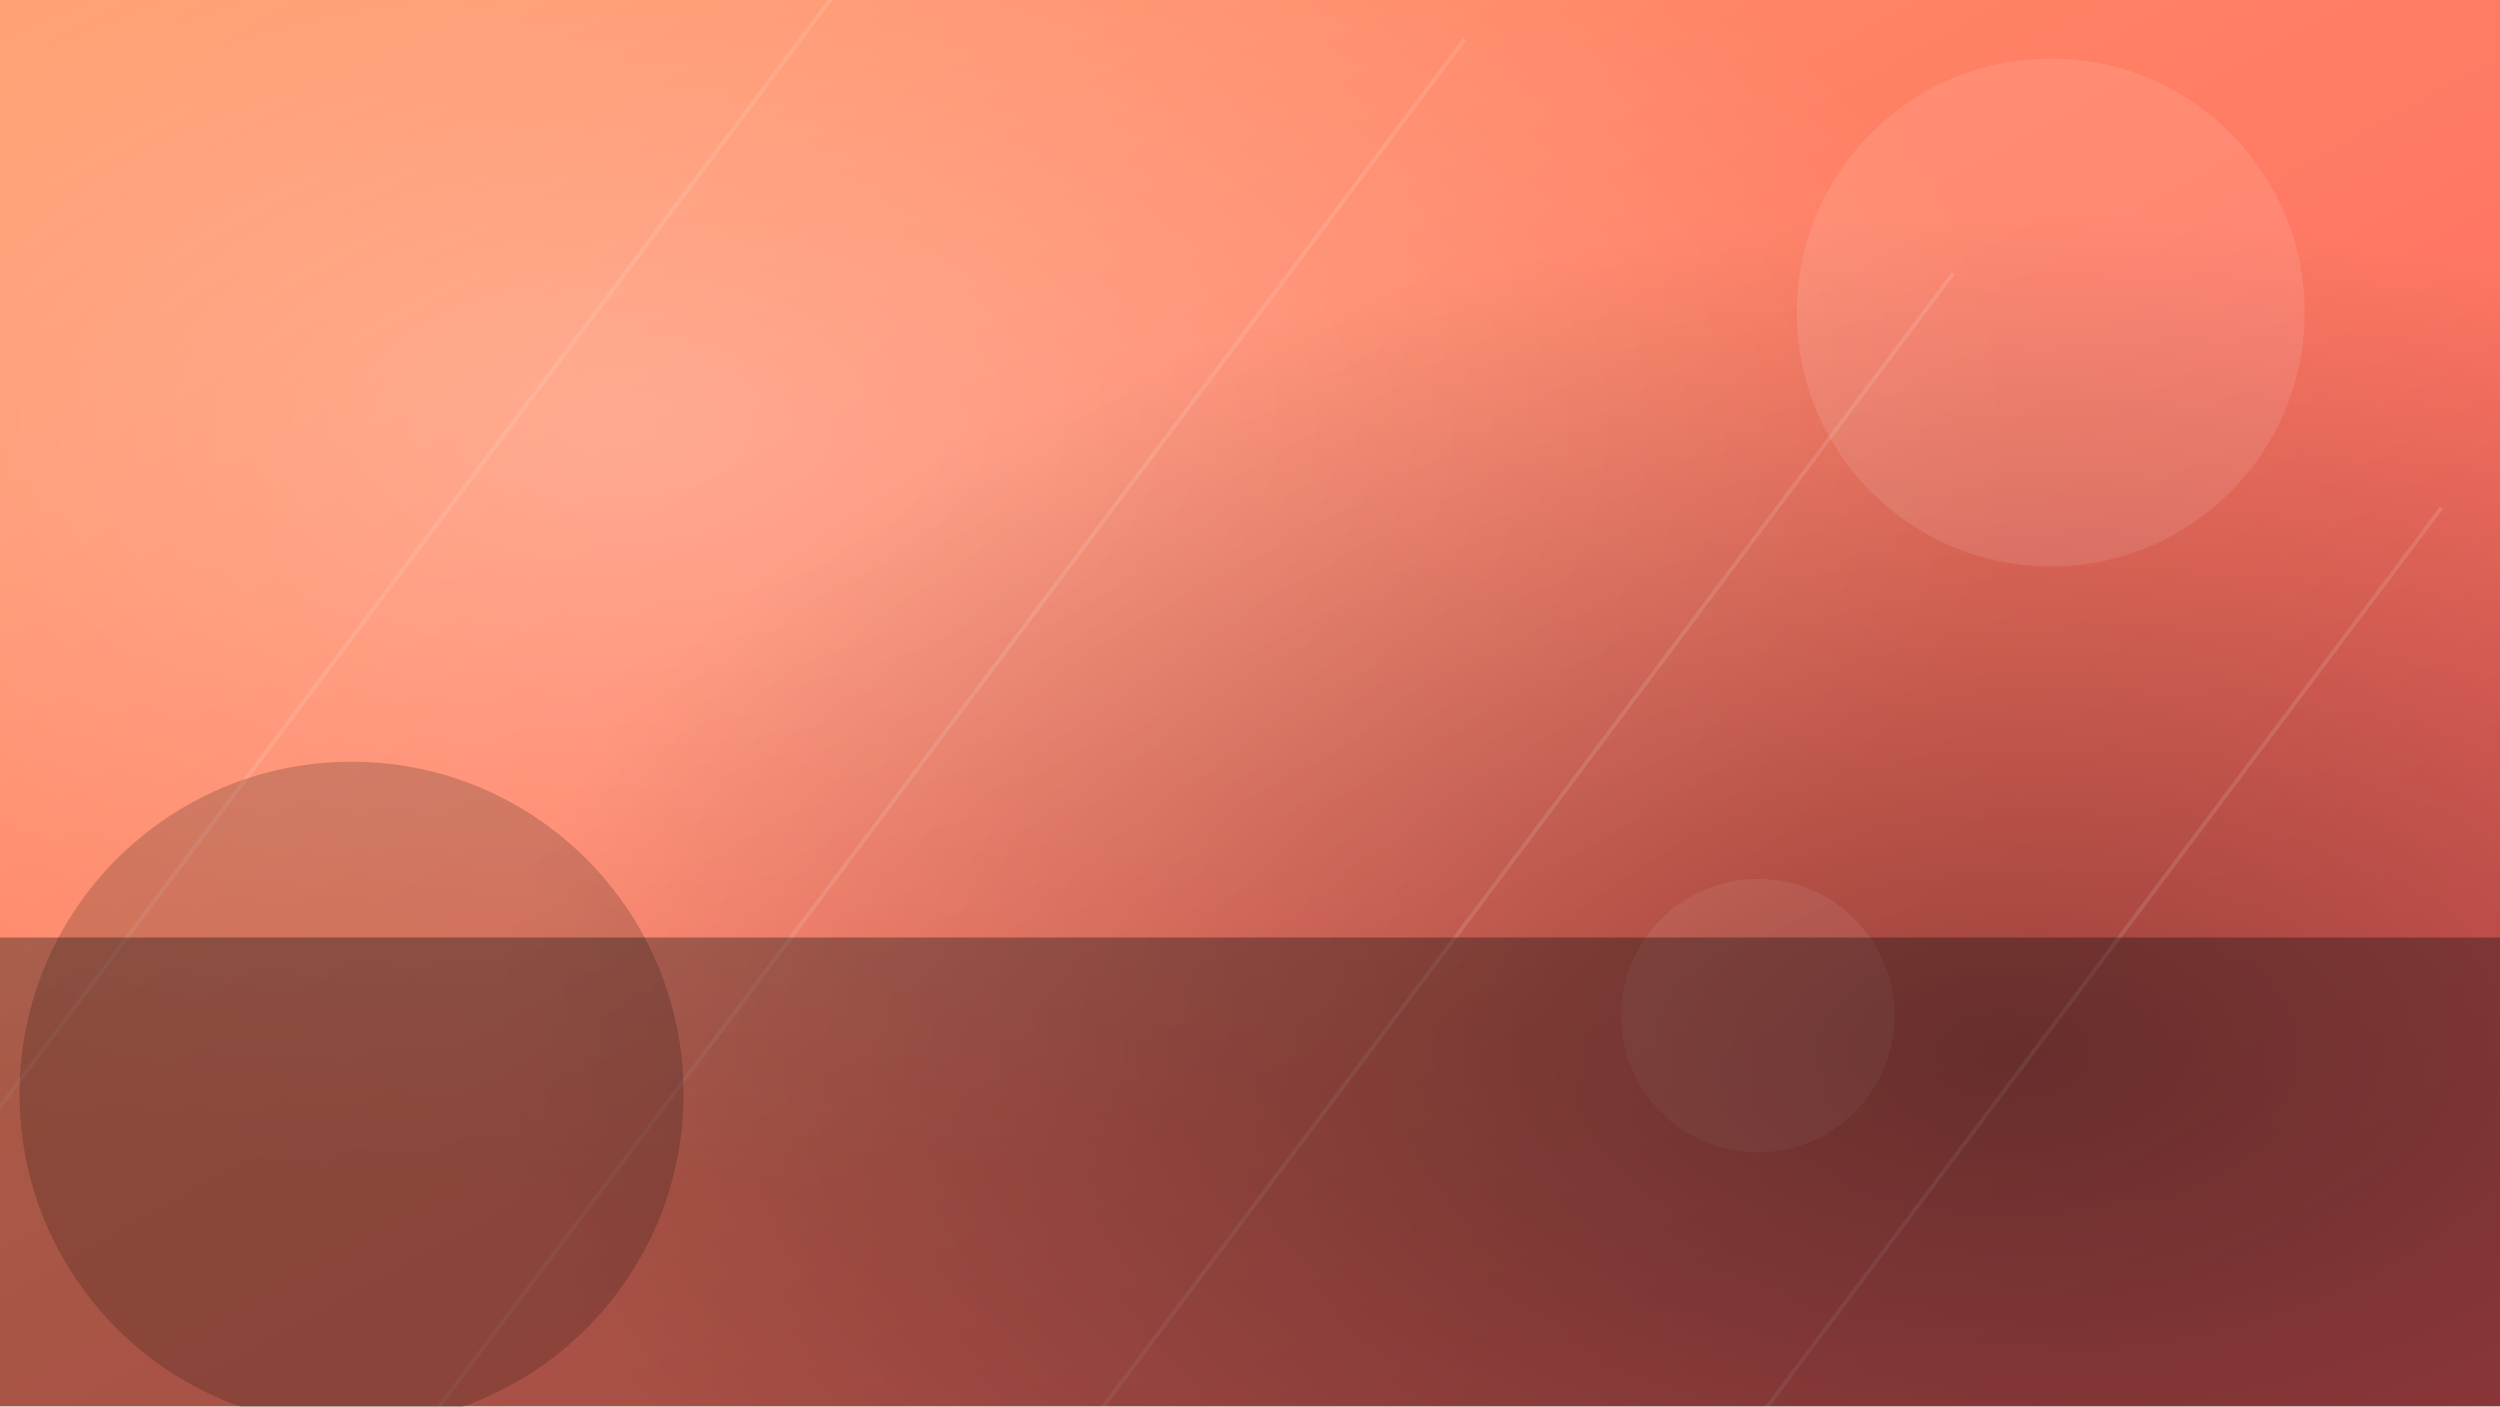
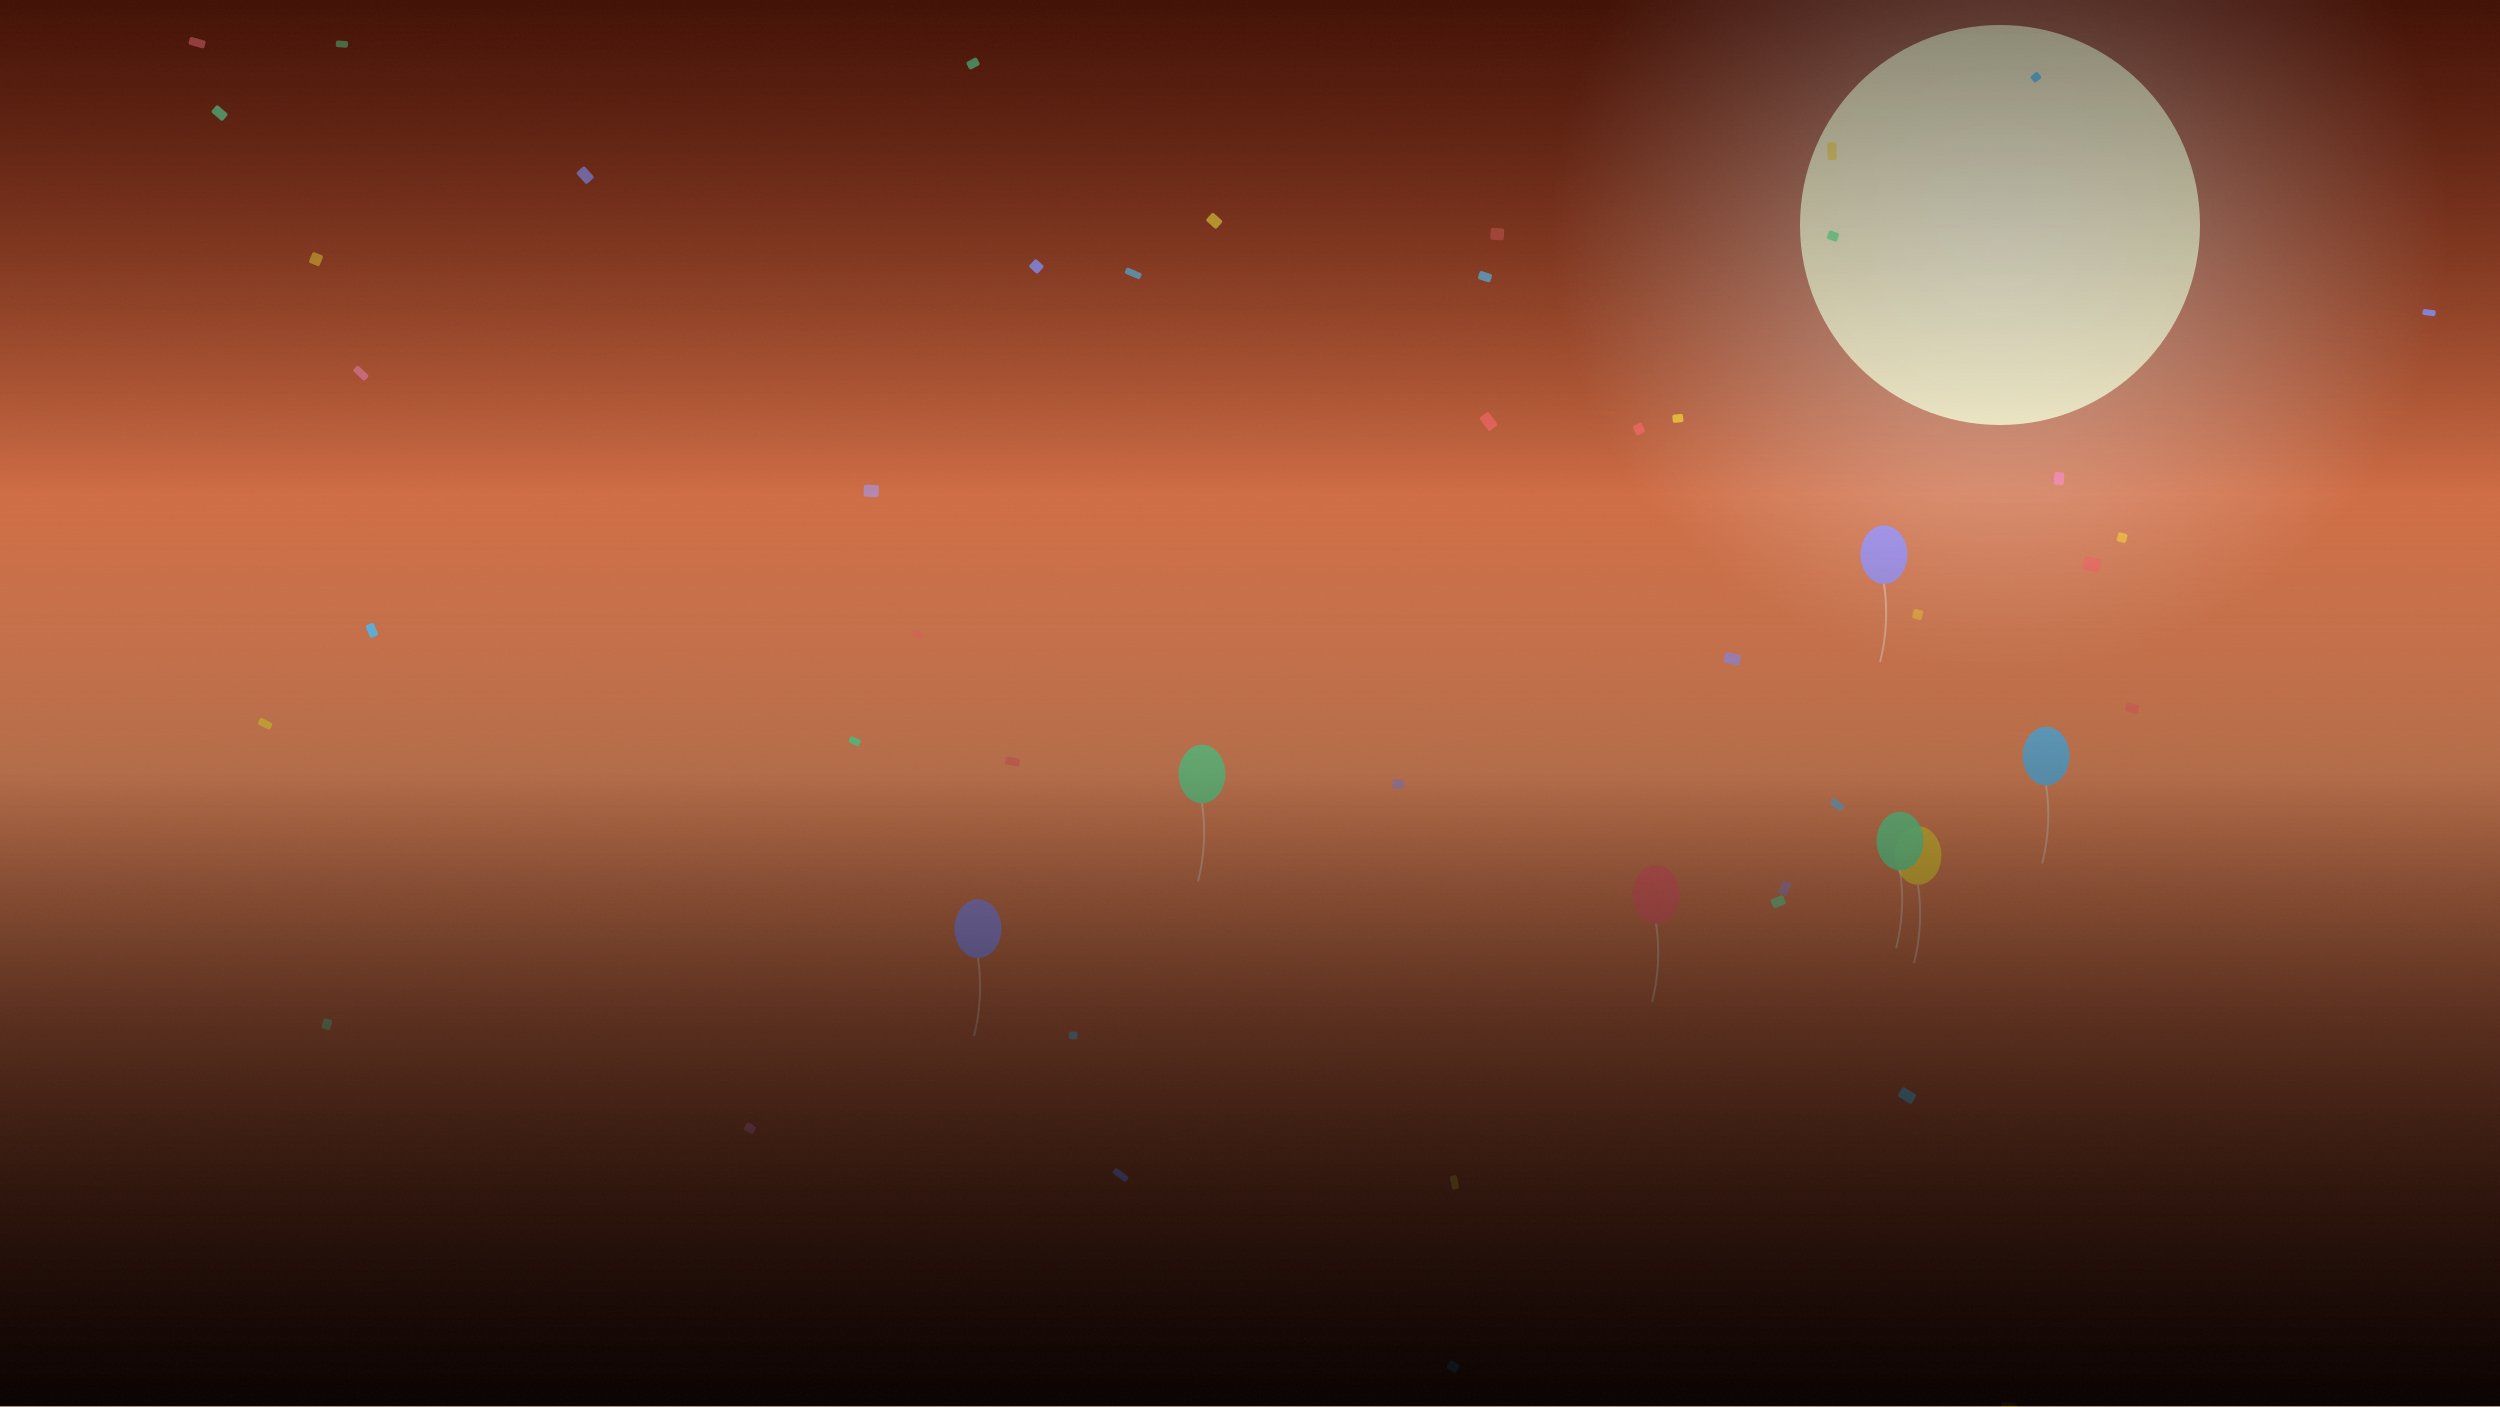
<svg xmlns="http://www.w3.org/2000/svg" width="1280" height="720" viewBox="0 0 1280 720">
  <defs>
-     <linearGradient id="bg" x1="0" y1="0" x2="1" y2="1">
-       <stop offset="0" stop-color="#ff9966" />
-       <stop offset="1" stop-color="#ff5e62" />
+     <linearGradient id="sky" x1="0" y1="0" x2="0" y2="1">
+       <stop offset="0" stop-color="#7a1f0a" />
+       <stop offset="0.55" stop-color="#ff9966" />
+       <stop offset="1" stop-color="#7a1f0a" />
    </linearGradient>
-     <radialGradient id="b1" cx=".25" cy=".3" r=".55">
-       <stop offset="0" stop-color="rgba(255,255,255,.28)" />
+     <radialGradient id="glow">
+       <stop offset="0" stop-color="rgba(255,255,255,.55)" />
      <stop offset="1" stop-color="rgba(255,255,255,0)" />
    </radialGradient>
-     <radialGradient id="b2" cx=".8" cy=".75" r=".6">
-       <stop offset="0" stop-color="rgba(0,0,0,.4)" />
-       <stop offset="1" stop-color="rgba(0,0,0,0)" />
+     <linearGradient id="sea" x1="0" y1="0" x2="0" y2="1">
+       <stop offset="0" stop-color="#ff9966" />
+       <stop offset="1" stop-color="#7a1f0a" />
+     </linearGradient>
+     <radialGradient id="planet">
+       <stop offset="0" stop-color="#ff9966" />
+       <stop offset="1" stop-color="#7a1f0a" />
    </radialGradient>
+     <linearGradient id="track" x1="0" y1="0" x2="0" y2="1">
+       <stop offset="0" stop-color="#8c2b23" />
+       <stop offset="1" stop-color="#4a1410" />
+     </linearGradient>
+     <linearGradient id="bw" x1="0" y1="0" x2="0" y2="1">
+       <stop offset="0" stop-color="#d8d8d8" />
+       <stop offset="1" stop-color="#2a2a2a" />
+     </linearGradient>
+     <linearGradient id="vig" x1="0" y1="0" x2="0" y2="1">
+       <stop offset="0" stop-color="rgba(0,0,0,.45)" />
+       <stop offset="0.35" stop-color="rgba(0,0,0,0)" />
+       <stop offset="0.72" stop-color="rgba(0,0,0,.55)" />
+       <stop offset="1" stop-color="rgba(0,0,0,.92)" />
+     </linearGradient>
+     <filter id="grain">
+       <feTurbulence type="fractalNoise" baseFrequency="0.9" numOctaves="2" stitchTiles="stitch" />
+       <feColorMatrix type="saturate" values="0" />
+       <feComponentTransfer>
+         <feFuncA type="linear" slope="0.06" />
+       </feComponentTransfer>
+     </filter>
  </defs>
-   <rect width="1280" height="720" fill="url(#bg)" />
-   <rect width="1280" height="720" fill="url(#b1)" />
-   <rect width="1280" height="720" fill="url(#b2)" />
-   <g opacity=".12" stroke="#fff" stroke-width="2">
-     <line x1="-100" y1="700" x2="500" y2="-100" />
-     <line x1="150" y1="820" x2="750" y2="20" />
-     <line x1="400" y1="940" x2="1000" y2="140" />
-     <line x1="650" y1="1060" x2="1250" y2="260" />
+   <g>
+     <rect width="1280" height="720" fill="url(#sky)" />
+     <circle cx="1024" cy="115.2" r="102.4" fill="rgba(255,255,200,.9)" />
+     <circle cx="1024" cy="115.2" r="230.4" fill="url(#glow)" />
+     <rect x="1099.5" y="577.4" width="5.635" height="4.74" rx="1" fill="#6bcBff" opacity="0.734" transform="rotate(32 714 15)" />
+     <rect x="212.5" y="136.1" width="5.275" height="5.508" rx="1" fill="#6bcBff" opacity="0.525" transform="rotate(21 987 86)" />
+     <rect x="615.7" y="671.0" width="4.835" height="6.916" rx="1" fill="#6bcBff" opacity="0.584" transform="rotate(74 383 573)" />
+     <rect x="89.6" y="411.8" width="8.185" height="6.02" rx="1" fill="#a29bfe" opacity="0.877" transform="rotate(59 265 129)" />
+     <rect x="952.3" y="72.0" width="7.36" height="3.124" rx="1" fill="#ff6b6b" opacity="0.601" transform="rotate(67 1203 77)" />
+     <rect x="378.9" y="111.6" width="4.445" height="6.064" rx="1" fill="#7bed9f" opacity="0.894" transform="rotate(62 508 171)" />
+     <rect x="940.8" y="648.7" width="7.23" height="5.78" rx="1" fill="#a29bfe" opacity="0.908" transform="rotate(24 55 32)" />
+     <rect x="765.4" y="51.1" width="5.55" height="4.584" rx="1" fill="#7bed9f" opacity="0.874" transform="rotate(20 662 570)" />
+     <rect x="376.3" y="423.4" width="4.65" height="3.82" rx="1" fill="#7bed9f" opacity="0.953" transform="rotate(77 138 532)" />
+     <rect x="1097.0" y="609.1" width="8.07" height="5.524" rx="1" fill="#ffd93d" opacity="0.584" transform="rotate(7 174 73)" />
+     <rect x="659.2" y="568.1" width="4.23" height="3.052" rx="1" fill="#7bed9f" opacity="0.693" transform="rotate(76 58 424)" />
+     <rect x="97.3" y="90.0" width="6.06" height="5.144" rx="1" fill="#ffd93d" opacity="0.791" transform="rotate(15 1251 615)" />
+     <rect x="250.9" y="164.9" width="4.905" height="5.036" rx="1" fill="#6bcBff" opacity="0.631" transform="rotate(51 1252 104)" />
+     <rect x="148.5" y="691.2" width="4.605" height="5.44" rx="1" fill="#7bed9f" opacity="0.583" transform="rotate(15 803 672)" />
+     <rect x="926.7" y="97.2" width="8.97" height="4.668" rx="1" fill="#ffd93d" opacity="0.601" transform="rotate(88 946 92)" />
+     <rect x="30.7" y="651.6" width="4.22" height="6.908" rx="1" fill="#7bed9f" opacity="0.772" transform="rotate(85 119 15)" />
+     <rect x="1043.2" y="385.9" width="4.88" height="6.94" rx="1" fill="#a29bfe" opacity="0.546" transform="rotate(23 819 98)" />
+     <rect x="1171.2" y="472.3" width="5.795" height="3.032" rx="1" fill="#6bcBff" opacity="0.818" transform="rotate(65 649 148)" />
+     <rect x="55.0" y="157.7" width="6.87" height="3.4" rx="1" fill="#6bcBff" opacity="0.5" transform="rotate(76 1112 343)" />
+     <rect x="544.0" y="406.1" width="5.885" height="3.548" rx="1" fill="#7bed9f" opacity="0.983" transform="rotate(23 562 125)" />
+     <rect x="833.3" y="240.5" width="8.21" height="4.156" rx="1" fill="#a29bfe" opacity="0.903" transform="rotate(75 413 387)" />
+     <rect x="140.8" y="214.6" width="5.775" height="4.26" rx="1" fill="#ffd93d" opacity="0.637" transform="rotate(36 612 184)" />
+     <rect x="750.1" y="519.8" width="8.51" height="5.728" rx="1" fill="#ff6b6b" opacity="0.727" transform="rotate(53 1066 377)" />
+     <rect x="962.6" y="109.4" width="4.93" height="4.764" rx="1" fill="#ffd93d" opacity="0.627" transform="rotate(14 360 688)" />
+     <rect x="478.7" y="507.6" width="8.98" height="3.612" rx="1" fill="#7bed9f" opacity="0.851" transform="rotate(29 56 603)" />
+     <rect x="1112.3" y="195.1" width="7.205" height="3.868" rx="1" fill="#6bcBff" opacity="0.677" transform="rotate(38 716 50)" />
+     <rect x="413.4" y="572.4" width="4.88" height="3.072" rx="1" fill="#ff6b6b" opacity="0.573" transform="rotate(31 892 547)" />
+     <rect x="275.2" y="456.5" width="7.46" height="4.12" rx="1" fill="#ff6b6b" opacity="0.982" transform="rotate(33 1208 24)" />
+     <rect x="266.2" y="707.0" width="5.89" height="5.556" rx="1" fill="#ff6b6b" opacity="0.501" transform="rotate(61 769 120)" />
+     <rect x="1045.8" y="250.6" width="5.14" height="6.444" rx="1" fill="#ff8fd0" opacity="0.635" transform="rotate(4 1178 333)" />
+     <rect x="637.4" y="507.6" width="7" height="4.504" rx="1" fill="#6bcBff" opacity="0.972" transform="rotate(67 557 76)" />
+     <rect x="51.2" y="466.6" width="8.795" height="5.364" rx="1" fill="#ff6b6b" opacity="0.742" transform="rotate(88 745 503)" />
+     <rect x="344.3" y="704.9" width="7.075" height="3.772" rx="1" fill="#ffd93d" opacity="0.829" transform="rotate(27 942 97)" />
+     <rect x="428.8" y="243.4" width="7.775" height="6.172" rx="1" fill="#a29bfe" opacity="0.574" transform="rotate(2 300 633)" />
+     <rect x="746.2" y="280.1" width="6.69" height="4.42" rx="1" fill="#6bcBff" opacity="0.783" transform="rotate(18 1199 246)" />
+     <rect x="748.8" y="112.3" width="6.88" height="6.076" rx="1" fill="#ff6b6b" opacity="0.526" transform="rotate(3 673 392)" />
+     <rect x="604.2" y="326.2" width="7.68" height="4.556" rx="1" fill="#ff8fd0" opacity="0.677" transform="rotate(58 1240 23)" />
+     <rect x="957.4" y="358.6" width="4.22" height="5.476" rx="1" fill="#ffd93d" opacity="0.802" transform="rotate(84 991 232)" />
+     <rect x="469.8" y="394.6" width="8.53" height="3.348" rx="1" fill="#6bcBff" opacity="0.743" transform="rotate(23 1157 529)" />
+     <rect x="570.9" y="494.6" width="7.425" height="4.16" rx="1" fill="#ff6b6b" opacity="0.655" transform="rotate(9 1225 86)" />
+     <rect x="1233.9" y="573.8" width="5.24" height="4.632" rx="1" fill="#ffd93d" opacity="0.983" transform="rotate(45 797 35)" />
+     <rect x="1250.6" y="227.5" width="7.73" height="3.168" rx="1" fill="#7bed9f" opacity="0.844" transform="rotate(41 1074 639)" />
+     <rect x="846.1" y="402.5" width="7.17" height="3.548" rx="1" fill="#ffd93d" opacity="0.603" transform="rotate(78 673 440)" />
+     <rect x="1198.1" y="365.8" width="8.3" height="5.62" rx="1" fill="#6bcBff" opacity="0.78" transform="rotate(32 754 71)" />
+     <rect x="709.1" y="406.1" width="5.96" height="4.96" rx="1" fill="#a29bfe" opacity="0.558" transform="rotate(4 815 459)" />
+     <rect x="75.5" y="159.1" width="8.405" height="4.132" rx="1" fill="#ff6b6b" opacity="0.96" transform="rotate(16 586 167)" />
+     <rect x="1113.6" y="154.8" width="8.675" height="6.888" rx="1" fill="#ff6b6b" opacity="0.676" transform="rotate(13 521 18)" />
+     <rect x="921.6" y="268.6" width="8.275" height="5.52" rx="1" fill="#a29bfe" opacity="0.728" transform="rotate(13 617 134)" />
+     <rect x="624.6" y="247.0" width="7.095" height="5.52" rx="1" fill="#ffd93d" opacity="0.845" transform="rotate(42 803 173)" />
+     <rect x="174.1" y="81.4" width="6.235" height="3.432" rx="1" fill="#7bed9f" opacity="0.706" transform="rotate(4 1043 22)" />
+     <rect x="1248.0" y="33.8" width="6.715" height="3.092" rx="1" fill="#a29bfe" opacity="0.983" transform="rotate(7 228 35)" />
+     <rect x="1017.6" y="419.8" width="6.6" height="4.596" rx="1" fill="#ff6b6b" opacity="0.599" transform="rotate(16 1268 644)" />
+     <rect x="326.4" y="396.0" width="6" height="5.432" rx="1" fill="#a29bfe" opacity="0.98" transform="rotate(43 763 523)" />
+     <rect x="729.6" y="615.6" width="8.48" height="3.384" rx="1" fill="#a29bfe" opacity="0.942" transform="rotate(36 678 363)" />
+     <rect x="119.0" y="233.3" width="7.07" height="3.468" rx="1" fill="#6bcBff" opacity="0.835" transform="rotate(26 686 18)" />
+     <rect x="21.8" y="474.5" width="7.955" height="5.596" rx="1" fill="#a29bfe" opacity="0.865" transform="rotate(48 598 591)" />
+     <rect x="871.7" y="302.4" width="6.45" height="5.708" rx="1" fill="#ff6b6b" opacity="0.722" transform="rotate(72 1256 579)" />
+     <rect x="79.4" y="381.6" width="7.655" height="4.872" rx="1" fill="#7bed9f" opacity="0.888" transform="rotate(41 534 260)" />
+     <rect x="39.7" y="431.3" width="5.885" height="5.94" rx="1" fill="#ffd93d" opacity="0.604" transform="rotate(22 878 590)" />
+     <rect x="794.9" y="28.1" width="7.04" height="5.912" rx="1" fill="#ff6b6b" opacity="0.687" transform="rotate(65 1135 508)" />
+     <rect x="248.3" y="275.8" width="5.4" height="3.66" rx="1" fill="#ff8fd0" opacity="0.788" transform="rotate(57 1065 131)" />
+     <rect x="689.9" y="515.5" width="6.615" height="6.188" rx="1" fill="#7bed9f" opacity="0.968" transform="rotate(53 127 447)" />
+     <rect x="395.5" y="273.6" width="5.375" height="4.98" rx="1" fill="#ff6b6b" opacity="0.77" transform="rotate(65 663 594)" />
+     <rect x="853.8" y="59.0" width="4.11" height="4.72" rx="1" fill="#6bcBff" opacity="0.91" transform="rotate(51 972 246)" />
+     <rect x="885.8" y="149.8" width="5" height="5.084" rx="1" fill="#ffd93d" opacity="0.509" transform="rotate(13 223 644)" />
+     <rect x="7.7" y="393.8" width="8.115" height="3.776" rx="1" fill="#ff8fd0" opacity="0.528" transform="rotate(43 358 513)" />
+     <rect x="476.2" y="112.3" width="4.005" height="4.424" rx="1" fill="#6bcBff" opacity="0.655" transform="rotate(90 306 358)" />
+     <rect x="481.3" y="707.0" width="5.395" height="4.3" rx="1" fill="#ff8fd0" opacity="0.595" transform="rotate(31 671 463)" />
+     <rect x="1052.2" y="98.6" width="4.955" height="6.928" rx="1" fill="#7bed9f" opacity="0.76" transform="rotate(68 716 175)" />
+     <rect x="937.0" y="157.7" width="6.025" height="4.416" rx="1" fill="#ff8fd0" opacity="0.709" transform="rotate(74 44 51)" />
+     <ellipse cx="847.9" cy="457.9" rx="12" ry="15" fill="#ff6b6b" opacity=".9" />
+     <path d="M847.9 472.92 q3 20 -2 40" stroke="rgba(255,255,255,.4)" stroke-width="1" fill="none" />
+     <ellipse cx="982.0" cy="438.0" rx="12" ry="15" fill="#ffd93d" opacity=".9" />
+     <path d="M982.0 453.048 q3 20 -2 40" stroke="rgba(255,255,255,.4)" stroke-width="1" fill="none" />
+     <ellipse cx="964.6" cy="284.0" rx="12" ry="15" fill="#a29bfe" opacity=".9" />
+     <path d="M964.6 298.968 q3 20 -2 40" stroke="rgba(255,255,255,.4)" stroke-width="1" fill="none" />
+     <ellipse cx="972.8" cy="430.6" rx="12" ry="15" fill="#7bed9f" opacity=".9" />
+     <path d="M972.8 445.56 q3 20 -2 40" stroke="rgba(255,255,255,.4)" stroke-width="1" fill="none" />
+     <ellipse cx="1047.6" cy="387.1" rx="12" ry="15" fill="#6bcBff" opacity=".9" />
+     <path d="M1047.6 402.072 q3 20 -2 40" stroke="rgba(255,255,255,.4)" stroke-width="1" fill="none" />
+     <ellipse cx="615.4" cy="396.3" rx="12" ry="15" fill="#7bed9f" opacity=".9" />
+     <path d="M615.4 411.288 q3 20 -2 40" stroke="rgba(255,255,255,.4)" stroke-width="1" fill="none" />
+     <ellipse cx="500.7" cy="475.5" rx="12" ry="15" fill="#a29bfe" opacity=".9" />
+     <path d="M500.7 490.488 q3 20 -2 40" stroke="rgba(255,255,255,.4)" stroke-width="1" fill="none" />
  </g>
-   <circle cx="1050" cy="160" r="130" fill="rgba(255,255,255,.10)" />
-   <circle cx="180" cy="560" r="170" fill="rgba(0,0,0,.18)" />
-   <circle cx="900" cy="520" r="70" fill="rgba(255,255,255,.07)" />
-   <rect x="0" y="480" width="1280" height="240" fill="rgba(10,12,16,.35)" />
+   <rect width="1280" height="720" fill="url(#vig)" />
+   <rect width="1280" height="720" filter="url(#grain)" opacity=".45" />
</svg>
